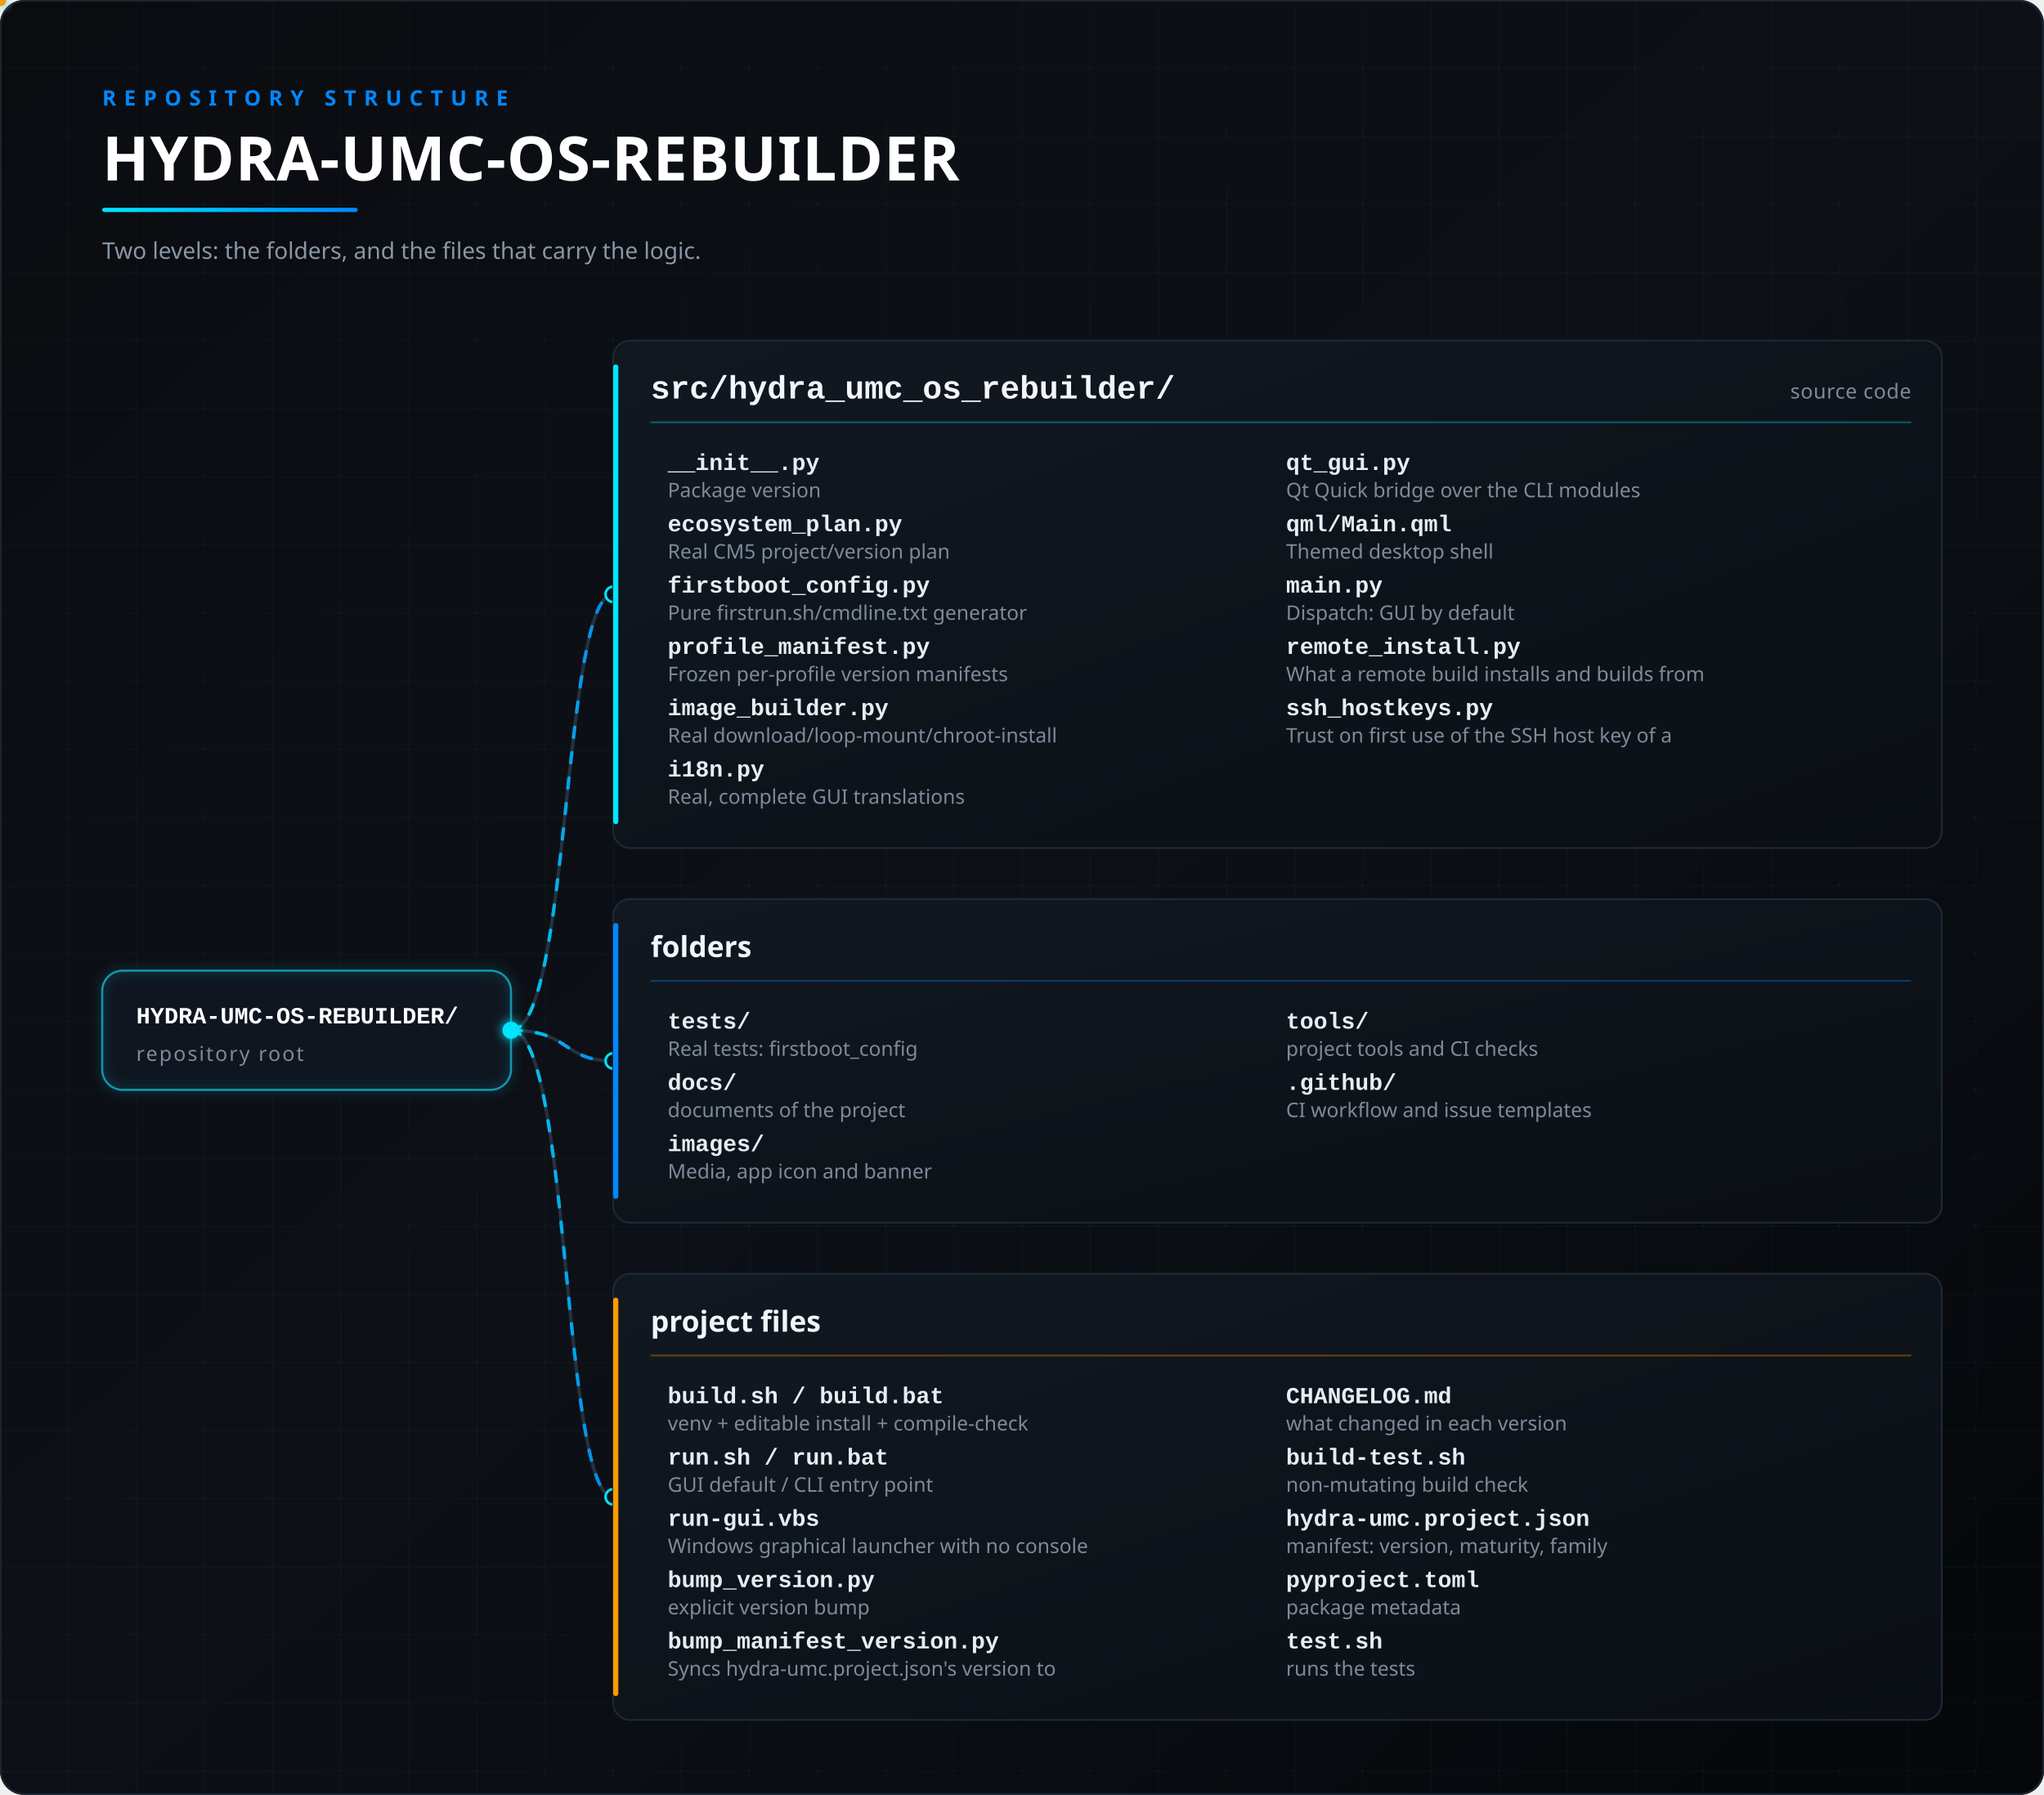
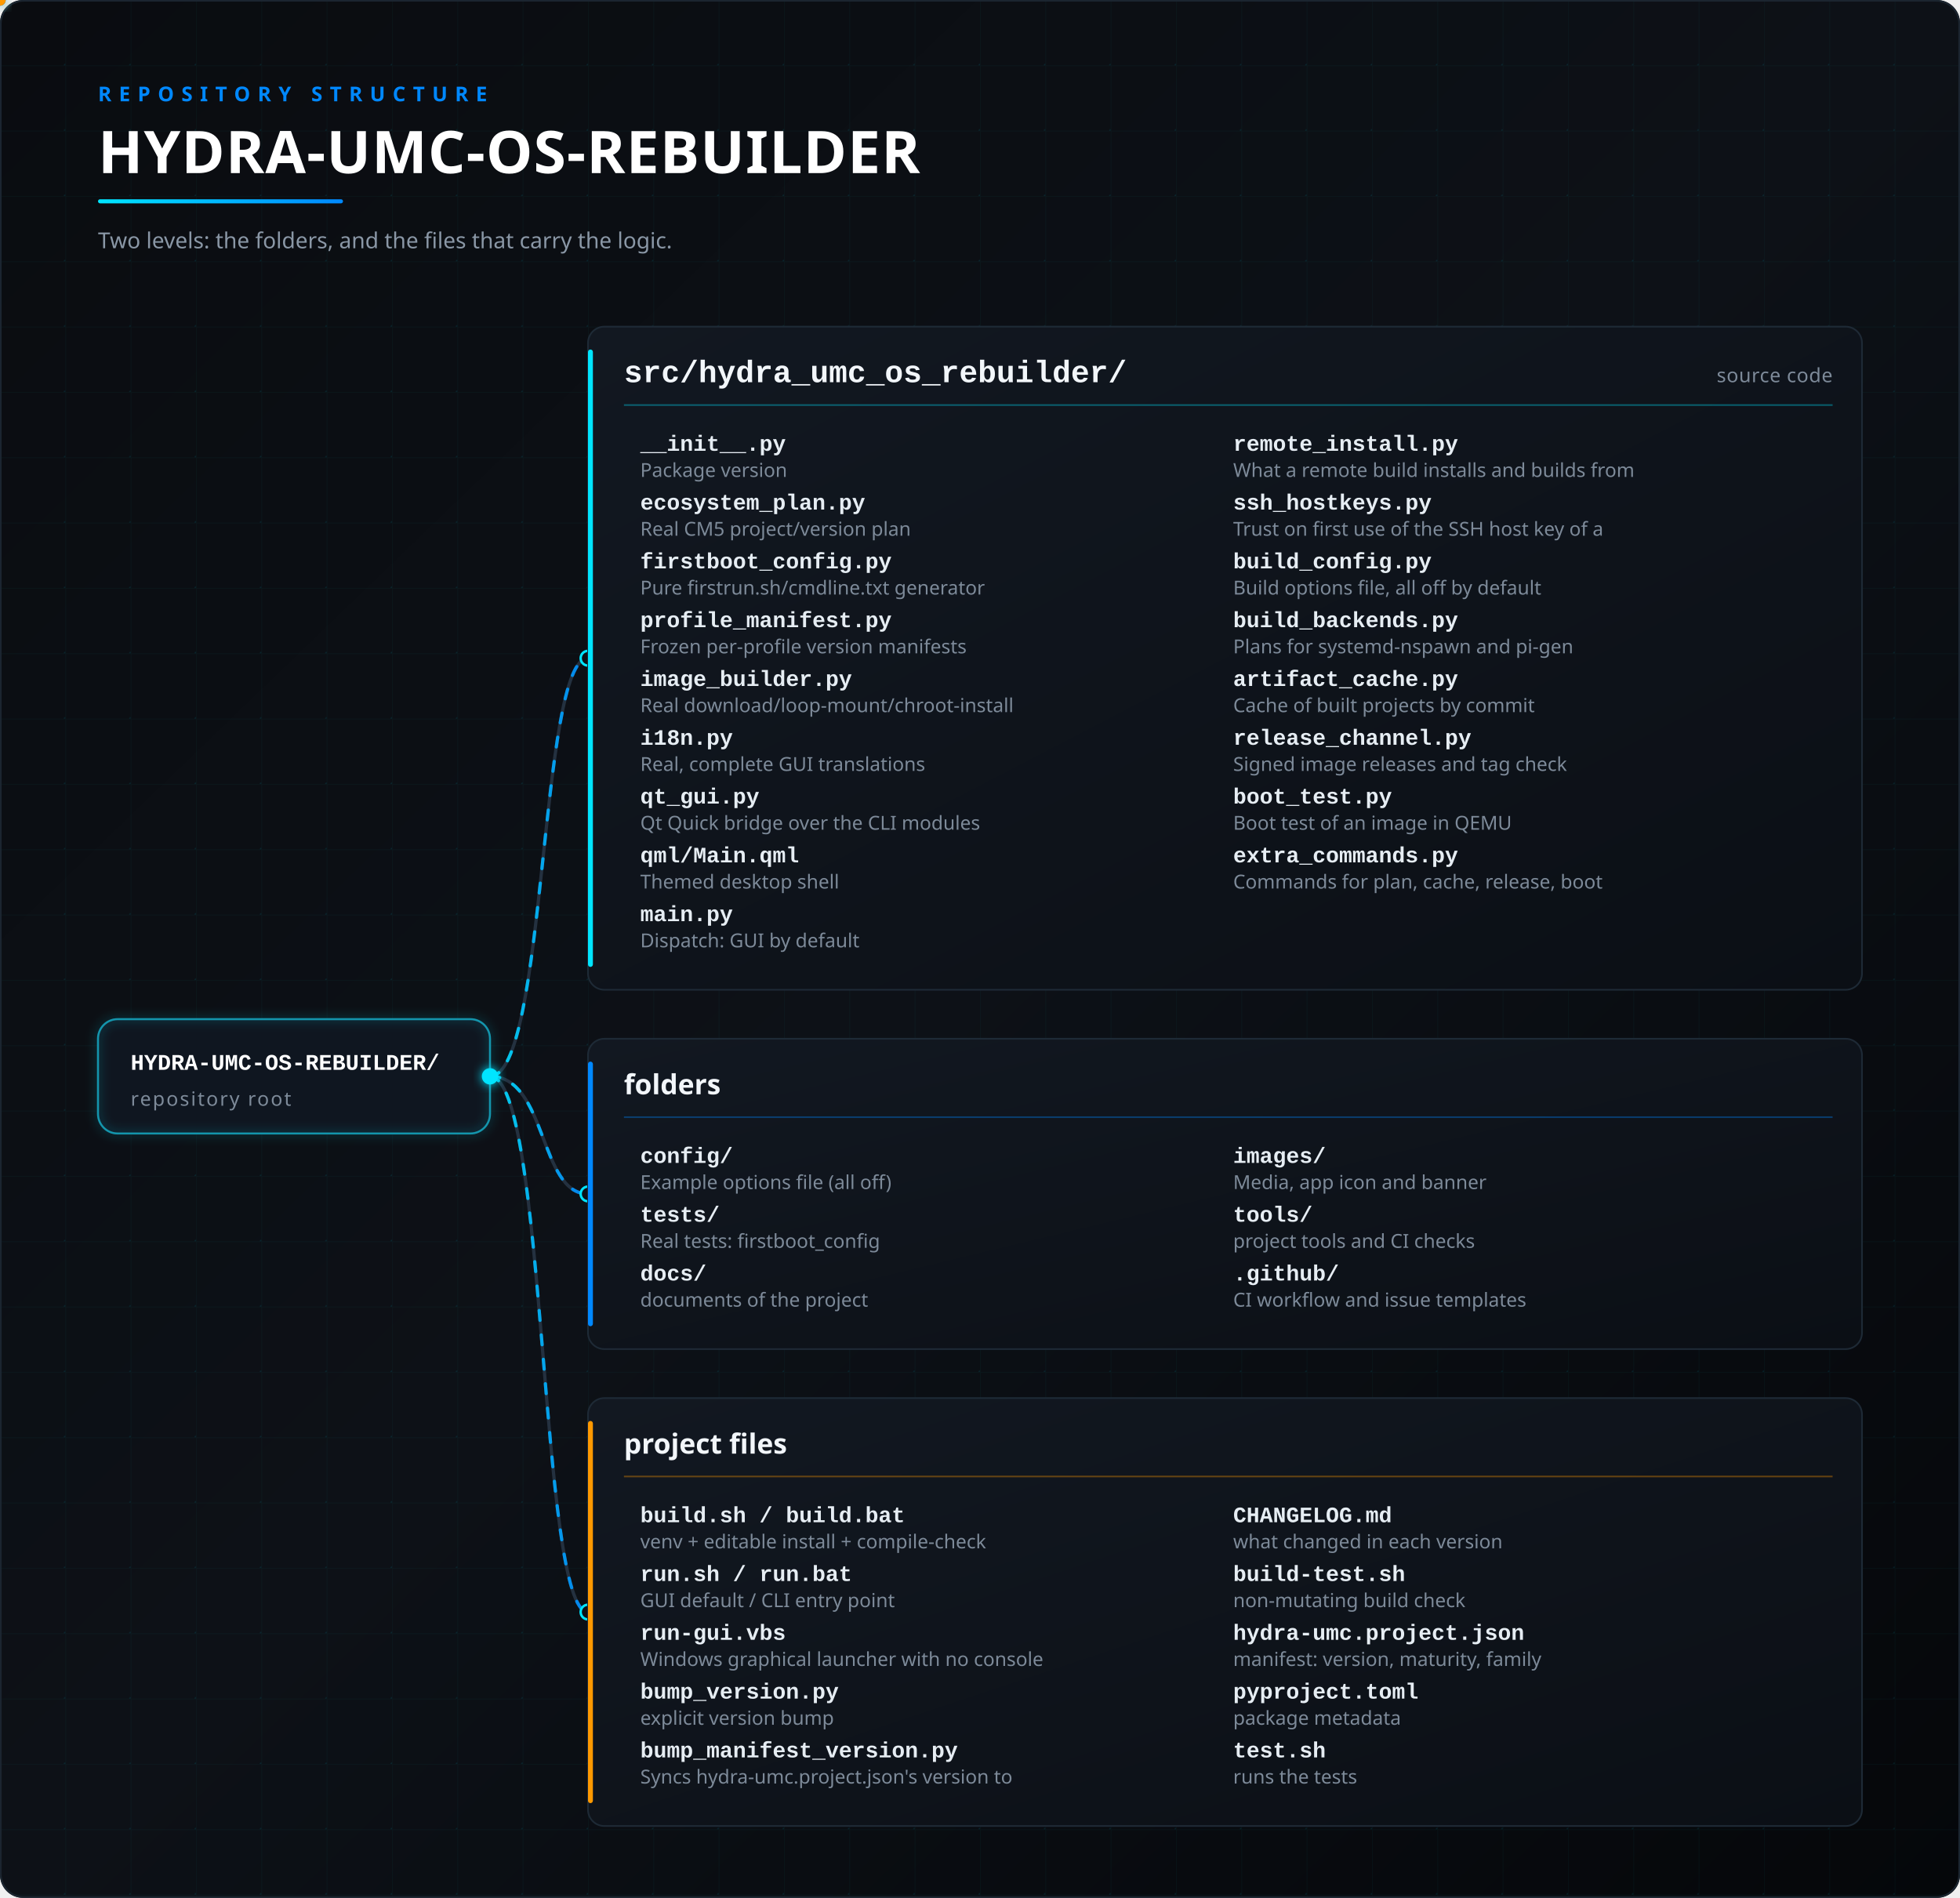
- <svg xmlns="http://www.w3.org/2000/svg" viewBox="0 0 1200 1054" width="100%" role="img" aria-labelledby="t d">
+ <svg xmlns="http://www.w3.org/2000/svg" viewBox="0 0 1200 1162" width="100%" role="img" aria-labelledby="t d">
  <defs>
    <linearGradient id="bg" x1="0" y1="0" x2="1" y2="1">
      <stop offset="0" stop-color="#0A0C10" />
      <stop offset="0.5" stop-color="#0D1117" />
      <stop offset="1" stop-color="#05070A" />
    </linearGradient>
    <linearGradient id="card" x1="0" y1="0" x2="1" y2="1">
      <stop offset="0" stop-color="#121821" />
      <stop offset="1" stop-color="#0B0F15" />
    </linearGradient>
    <linearGradient id="line" x1="0" y1="0" x2="1" y2="0">
      <stop offset="0" stop-color="#00E5FF" />
      <stop offset="1" stop-color="#0088FF" />
    </linearGradient>
    <filter id="glow" x="-50%" y="-50%" width="200%" height="200%">
      <feGaussianBlur stdDeviation="3" result="b" />
      <feMerge>
        <feMergeNode in="b" />
        <feMergeNode in="SourceGraphic" />
      </feMerge>
    </filter>
    <pattern id="grid" width="40" height="40" patternUnits="userSpaceOnUse">
      <path d="M40 0H0V40" fill="none" stroke="#00E5FF" stroke-opacity="0.035" />
      <circle cx="40" cy="40" r="1" fill="#00E5FF" fill-opacity="0.09" />
    </pattern>
  </defs>
-   <rect width="1200" height="1054" rx="14" fill="url(#bg)" />
-   <rect width="1200" height="1054" rx="14" fill="url(#grid)" />
-   <rect x="0.5" y="0.5" width="1199" height="1053" rx="14" fill="none" stroke="#1B2530" />
+   <rect width="1200" height="1162" rx="14" fill="url(#bg)" />
+   <rect width="1200" height="1162" rx="14" fill="url(#grid)" />
+   <rect x="0.5" y="0.5" width="1199" height="1161" rx="14" fill="none" stroke="#1B2530" />
  <text x="60" y="62" font-family="'Segoe UI','Noto Sans','Noto Sans CJK SC','Microsoft YaHei','Yu Gothic','Helvetica Neue',Helvetica,Arial,sans-serif" font-size="12.5" font-weight="600" fill="#0088FF" text-anchor="start" letter-spacing="4.5">REPOSITORY STRUCTURE</text>
  <text x="60" y="106" font-family="'Segoe UI','Noto Sans','Noto Sans CJK SC','Microsoft YaHei','Yu Gothic','Helvetica Neue',Helvetica,Arial,sans-serif" font-size="36" font-weight="700" fill="#FFFFFF" text-anchor="start" letter-spacing="0.5">HYDRA-UMC-OS-REBUILDER</text>
  <rect x="60" y="122" width="150" height="2.5" rx="1.25" fill="url(#line)">
    <animate attributeName="width" values="40;150;150" keyTimes="0;0.4;1" dur="3s" repeatCount="indefinite" />
  </rect>
  <text x="60" y="152" font-family="'Segoe UI','Noto Sans','Noto Sans CJK SC','Microsoft YaHei','Yu Gothic','Helvetica Neue',Helvetica,Arial,sans-serif" font-size="13.5" font-weight="400" fill="#8A97A6" text-anchor="start">Two levels: the folders, and the files that carry the logic.</text>
-   <path id="c0" d="M300,605 C335,605 330,349 360,349" fill="none" stroke="#243140" stroke-width="2" />
-   <path d="M300,605 C335,605 330,349 360,349" fill="none" stroke="url(#line)" stroke-width="2" stroke-linecap="round" stroke-dasharray="6 9" opacity="0.9">
+   <path id="c0" d="M300,659 C335,659 330,403 360,403" fill="none" stroke="#243140" stroke-width="2" />
+   <path d="M300,659 C335,659 330,403 360,403" fill="none" stroke="url(#line)" stroke-width="2" stroke-linecap="round" stroke-dasharray="6 9" opacity="0.9">
    <animate attributeName="stroke-dashoffset" from="0" to="-30" dur="1.6s" repeatCount="indefinite" />
  </path>
-   <circle cx="360" cy="349" r="4.5" fill="#0D1117" stroke="#00E5FF" stroke-width="1.5" />
-   <path id="c1" d="M300,605 C335,605 330,623 360,623" fill="none" stroke="#243140" stroke-width="2" />
-   <path d="M300,605 C335,605 330,623 360,623" fill="none" stroke="url(#line)" stroke-width="2" stroke-linecap="round" stroke-dasharray="6 9" opacity="0.9">
+   <circle cx="360" cy="403" r="4.5" fill="#0D1117" stroke="#00E5FF" stroke-width="1.5" />
+   <path id="c1" d="M300,659 C335,659 330,731 360,731" fill="none" stroke="#243140" stroke-width="2" />
+   <path d="M300,659 C335,659 330,731 360,731" fill="none" stroke="url(#line)" stroke-width="2" stroke-linecap="round" stroke-dasharray="6 9" opacity="0.9">
    <animate attributeName="stroke-dashoffset" from="0" to="-30" dur="1.6s" repeatCount="indefinite" />
  </path>
-   <circle cx="360" cy="623" r="4.5" fill="#0D1117" stroke="#00E5FF" stroke-width="1.5" />
-   <path id="c2" d="M300,605 C335,605 330,879 360,879" fill="none" stroke="#243140" stroke-width="2" />
-   <path d="M300,605 C335,605 330,879 360,879" fill="none" stroke="url(#line)" stroke-width="2" stroke-linecap="round" stroke-dasharray="6 9" opacity="0.9">
+   <circle cx="360" cy="731" r="4.5" fill="#0D1117" stroke="#00E5FF" stroke-width="1.5" />
+   <path id="c2" d="M300,659 C335,659 330,987 360,987" fill="none" stroke="#243140" stroke-width="2" />
+   <path d="M300,659 C335,659 330,987 360,987" fill="none" stroke="url(#line)" stroke-width="2" stroke-linecap="round" stroke-dasharray="6 9" opacity="0.9">
    <animate attributeName="stroke-dashoffset" from="0" to="-30" dur="1.6s" repeatCount="indefinite" />
  </path>
-   <circle cx="360" cy="879" r="4.5" fill="#0D1117" stroke="#00E5FF" stroke-width="1.5" />
+   <circle cx="360" cy="987" r="4.5" fill="#0D1117" stroke="#00E5FF" stroke-width="1.5" />
  <circle r="3.5" fill="#00E5FF" filter="url(#glow)">
    <animateMotion dur="3.4s" repeatCount="indefinite">
      <mpath href="#c0" />
    </animateMotion>
  </circle>
  <circle r="3.5" fill="#0088FF" filter="url(#glow)">
    <animateMotion dur="4.2s" repeatCount="indefinite">
      <mpath href="#c1" />
    </animateMotion>
  </circle>
  <circle r="3.5" fill="#FF9900" filter="url(#glow)">
    <animateMotion dur="5.0s" repeatCount="indefinite">
      <mpath href="#c2" />
    </animateMotion>
  </circle>
-   <rect x="60" y="570" width="240" height="70" rx="12" fill="#0F1620" stroke="#2A3A4C" stroke-width="1.2" />
-   <rect x="60" y="570" width="240" height="70" rx="12" fill="none" stroke="#00E5FF" stroke-opacity="0.5" stroke-width="1.2" filter="url(#glow)">
+   <rect x="60" y="624" width="240" height="70" rx="12" fill="#0F1620" stroke="#2A3A4C" stroke-width="1.2" />
+   <rect x="60" y="624" width="240" height="70" rx="12" fill="none" stroke="#00E5FF" stroke-opacity="0.5" stroke-width="1.2" filter="url(#glow)">
    <animate attributeName="stroke-opacity" values="0.15;0.6;0.15" dur="3.6s" repeatCount="indefinite" />
  </rect>
-   <text x="80" y="601" font-family="'JetBrains Mono','Cascadia Code','SFMono-Regular',Consolas,'Liberation Mono',monospace" font-size="13.7" font-weight="700" fill="#FFFFFF" text-anchor="start">HYDRA-UMC-OS-REBUILDER/</text>
-   <text x="80" y="623" font-family="'Segoe UI','Noto Sans','Noto Sans CJK SC','Microsoft YaHei','Yu Gothic','Helvetica Neue',Helvetica,Arial,sans-serif" font-size="12" font-weight="400" fill="#7D8A99" text-anchor="start" letter-spacing="1">repository root</text>
-   <circle cx="300" cy="605" r="5" fill="#00E5FF" filter="url(#glow)" />
-   <rect x="360" y="200" width="780" height="298" rx="10" fill="url(#card)" stroke="#1E2A36" stroke-width="1" />
-   <rect x="360" y="214" width="3" height="270" rx="1.5" fill="#00E5FF">
+   <text x="80" y="655" font-family="'JetBrains Mono','Cascadia Code','SFMono-Regular',Consolas,'Liberation Mono',monospace" font-size="13.7" font-weight="700" fill="#FFFFFF" text-anchor="start">HYDRA-UMC-OS-REBUILDER/</text>
+   <text x="80" y="677" font-family="'Segoe UI','Noto Sans','Noto Sans CJK SC','Microsoft YaHei','Yu Gothic','Helvetica Neue',Helvetica,Arial,sans-serif" font-size="12" font-weight="400" fill="#7D8A99" text-anchor="start" letter-spacing="1">repository root</text>
+   <circle cx="300" cy="659" r="5" fill="#00E5FF" filter="url(#glow)" />
+   <rect x="360" y="200" width="780" height="406" rx="10" fill="url(#card)" stroke="#1E2A36" stroke-width="1" />
+   <rect x="360" y="214" width="3" height="378" rx="1.5" fill="#00E5FF">
    <animate attributeName="opacity" values="0.55;1;0.55" dur="4s" begin="0s" repeatCount="indefinite" />
  </rect>
  <text x="382" y="234" font-family="'JetBrains Mono','Cascadia Code','SFMono-Regular',Consolas,'Liberation Mono',monospace" font-size="19" font-weight="700" fill="#F2F6FA" text-anchor="start">src/hydra_umc_os_rebuilder/</text>
  <text x="1122" y="234" font-family="'Segoe UI','Noto Sans','Noto Sans CJK SC','Microsoft YaHei','Yu Gothic','Helvetica Neue',Helvetica,Arial,sans-serif" font-size="12" font-weight="400" fill="#7D8A99" text-anchor="end" letter-spacing="0.3">source code</text>
  <line x1="382" y1="248" x2="1122" y2="248" stroke="#00E5FF" stroke-opacity="0.35" stroke-width="1" />
  <text x="392" y="276" font-family="'JetBrains Mono','Cascadia Code','SFMono-Regular',Consolas,'Liberation Mono',monospace" font-size="13.5" font-weight="600" fill="#E6EDF3" text-anchor="start">__init__.py</text>
  <text x="392" y="292" font-family="'Segoe UI','Noto Sans','Noto Sans CJK SC','Microsoft YaHei','Yu Gothic','Helvetica Neue',Helvetica,Arial,sans-serif" font-size="11.8" font-weight="400" fill="#7D8A99" text-anchor="start">Package version</text>
  <text x="392" y="312" font-family="'JetBrains Mono','Cascadia Code','SFMono-Regular',Consolas,'Liberation Mono',monospace" font-size="13.5" font-weight="600" fill="#E6EDF3" text-anchor="start">ecosystem_plan.py</text>
  <text x="392" y="328" font-family="'Segoe UI','Noto Sans','Noto Sans CJK SC','Microsoft YaHei','Yu Gothic','Helvetica Neue',Helvetica,Arial,sans-serif" font-size="11.8" font-weight="400" fill="#7D8A99" text-anchor="start">Real CM5 project/version plan</text>
  <text x="392" y="348" font-family="'JetBrains Mono','Cascadia Code','SFMono-Regular',Consolas,'Liberation Mono',monospace" font-size="13.5" font-weight="600" fill="#E6EDF3" text-anchor="start">firstboot_config.py</text>
  <text x="392" y="364" font-family="'Segoe UI','Noto Sans','Noto Sans CJK SC','Microsoft YaHei','Yu Gothic','Helvetica Neue',Helvetica,Arial,sans-serif" font-size="11.8" font-weight="400" fill="#7D8A99" text-anchor="start">Pure firstrun.sh/cmdline.txt generator</text>
  <text x="392" y="384" font-family="'JetBrains Mono','Cascadia Code','SFMono-Regular',Consolas,'Liberation Mono',monospace" font-size="13.5" font-weight="600" fill="#E6EDF3" text-anchor="start">profile_manifest.py</text>
  <text x="392" y="400" font-family="'Segoe UI','Noto Sans','Noto Sans CJK SC','Microsoft YaHei','Yu Gothic','Helvetica Neue',Helvetica,Arial,sans-serif" font-size="11.8" font-weight="400" fill="#7D8A99" text-anchor="start">Frozen per-profile version manifests</text>
  <text x="392" y="420" font-family="'JetBrains Mono','Cascadia Code','SFMono-Regular',Consolas,'Liberation Mono',monospace" font-size="13.5" font-weight="600" fill="#E6EDF3" text-anchor="start">image_builder.py</text>
  <text x="392" y="436" font-family="'Segoe UI','Noto Sans','Noto Sans CJK SC','Microsoft YaHei','Yu Gothic','Helvetica Neue',Helvetica,Arial,sans-serif" font-size="11.8" font-weight="400" fill="#7D8A99" text-anchor="start">Real download/loop-mount/chroot-install</text>
  <text x="392" y="456" font-family="'JetBrains Mono','Cascadia Code','SFMono-Regular',Consolas,'Liberation Mono',monospace" font-size="13.5" font-weight="600" fill="#E6EDF3" text-anchor="start">i18n.py</text>
  <text x="392" y="472" font-family="'Segoe UI','Noto Sans','Noto Sans CJK SC','Microsoft YaHei','Yu Gothic','Helvetica Neue',Helvetica,Arial,sans-serif" font-size="11.8" font-weight="400" fill="#7D8A99" text-anchor="start">Real, complete GUI translations</text>
-   <text x="755" y="276" font-family="'JetBrains Mono','Cascadia Code','SFMono-Regular',Consolas,'Liberation Mono',monospace" font-size="13.5" font-weight="600" fill="#E6EDF3" text-anchor="start">qt_gui.py</text>
-   <text x="755" y="292" font-family="'Segoe UI','Noto Sans','Noto Sans CJK SC','Microsoft YaHei','Yu Gothic','Helvetica Neue',Helvetica,Arial,sans-serif" font-size="11.8" font-weight="400" fill="#7D8A99" text-anchor="start">Qt Quick bridge over the CLI modules</text>
-   <text x="755" y="312" font-family="'JetBrains Mono','Cascadia Code','SFMono-Regular',Consolas,'Liberation Mono',monospace" font-size="13.5" font-weight="600" fill="#E6EDF3" text-anchor="start">qml/Main.qml</text>
-   <text x="755" y="328" font-family="'Segoe UI','Noto Sans','Noto Sans CJK SC','Microsoft YaHei','Yu Gothic','Helvetica Neue',Helvetica,Arial,sans-serif" font-size="11.8" font-weight="400" fill="#7D8A99" text-anchor="start">Themed desktop shell</text>
-   <text x="755" y="348" font-family="'JetBrains Mono','Cascadia Code','SFMono-Regular',Consolas,'Liberation Mono',monospace" font-size="13.5" font-weight="600" fill="#E6EDF3" text-anchor="start">main.py</text>
-   <text x="755" y="364" font-family="'Segoe UI','Noto Sans','Noto Sans CJK SC','Microsoft YaHei','Yu Gothic','Helvetica Neue',Helvetica,Arial,sans-serif" font-size="11.8" font-weight="400" fill="#7D8A99" text-anchor="start">Dispatch: GUI by default</text>
-   <text x="755" y="384" font-family="'JetBrains Mono','Cascadia Code','SFMono-Regular',Consolas,'Liberation Mono',monospace" font-size="13.5" font-weight="600" fill="#E6EDF3" text-anchor="start">remote_install.py</text>
-   <text x="755" y="400" font-family="'Segoe UI','Noto Sans','Noto Sans CJK SC','Microsoft YaHei','Yu Gothic','Helvetica Neue',Helvetica,Arial,sans-serif" font-size="11.8" font-weight="400" fill="#7D8A99" text-anchor="start">What a remote build installs and builds from</text>
-   <text x="755" y="420" font-family="'JetBrains Mono','Cascadia Code','SFMono-Regular',Consolas,'Liberation Mono',monospace" font-size="13.5" font-weight="600" fill="#E6EDF3" text-anchor="start">ssh_hostkeys.py</text>
-   <text x="755" y="436" font-family="'Segoe UI','Noto Sans','Noto Sans CJK SC','Microsoft YaHei','Yu Gothic','Helvetica Neue',Helvetica,Arial,sans-serif" font-size="11.8" font-weight="400" fill="#7D8A99" text-anchor="start">Trust on first use of the SSH host key of a</text>
-   <rect x="360" y="528" width="780" height="190" rx="10" fill="url(#card)" stroke="#1E2A36" stroke-width="1" />
-   <rect x="360" y="542" width="3" height="162" rx="1.5" fill="#0088FF">
+   <text x="392" y="492" font-family="'JetBrains Mono','Cascadia Code','SFMono-Regular',Consolas,'Liberation Mono',monospace" font-size="13.5" font-weight="600" fill="#E6EDF3" text-anchor="start">qt_gui.py</text>
+   <text x="392" y="508" font-family="'Segoe UI','Noto Sans','Noto Sans CJK SC','Microsoft YaHei','Yu Gothic','Helvetica Neue',Helvetica,Arial,sans-serif" font-size="11.8" font-weight="400" fill="#7D8A99" text-anchor="start">Qt Quick bridge over the CLI modules</text>
+   <text x="392" y="528" font-family="'JetBrains Mono','Cascadia Code','SFMono-Regular',Consolas,'Liberation Mono',monospace" font-size="13.5" font-weight="600" fill="#E6EDF3" text-anchor="start">qml/Main.qml</text>
+   <text x="392" y="544" font-family="'Segoe UI','Noto Sans','Noto Sans CJK SC','Microsoft YaHei','Yu Gothic','Helvetica Neue',Helvetica,Arial,sans-serif" font-size="11.8" font-weight="400" fill="#7D8A99" text-anchor="start">Themed desktop shell</text>
+   <text x="392" y="564" font-family="'JetBrains Mono','Cascadia Code','SFMono-Regular',Consolas,'Liberation Mono',monospace" font-size="13.5" font-weight="600" fill="#E6EDF3" text-anchor="start">main.py</text>
+   <text x="392" y="580" font-family="'Segoe UI','Noto Sans','Noto Sans CJK SC','Microsoft YaHei','Yu Gothic','Helvetica Neue',Helvetica,Arial,sans-serif" font-size="11.8" font-weight="400" fill="#7D8A99" text-anchor="start">Dispatch: GUI by default</text>
+   <text x="755" y="276" font-family="'JetBrains Mono','Cascadia Code','SFMono-Regular',Consolas,'Liberation Mono',monospace" font-size="13.5" font-weight="600" fill="#E6EDF3" text-anchor="start">remote_install.py</text>
+   <text x="755" y="292" font-family="'Segoe UI','Noto Sans','Noto Sans CJK SC','Microsoft YaHei','Yu Gothic','Helvetica Neue',Helvetica,Arial,sans-serif" font-size="11.8" font-weight="400" fill="#7D8A99" text-anchor="start">What a remote build installs and builds from</text>
+   <text x="755" y="312" font-family="'JetBrains Mono','Cascadia Code','SFMono-Regular',Consolas,'Liberation Mono',monospace" font-size="13.5" font-weight="600" fill="#E6EDF3" text-anchor="start">ssh_hostkeys.py</text>
+   <text x="755" y="328" font-family="'Segoe UI','Noto Sans','Noto Sans CJK SC','Microsoft YaHei','Yu Gothic','Helvetica Neue',Helvetica,Arial,sans-serif" font-size="11.8" font-weight="400" fill="#7D8A99" text-anchor="start">Trust on first use of the SSH host key of a</text>
+   <text x="755" y="348" font-family="'JetBrains Mono','Cascadia Code','SFMono-Regular',Consolas,'Liberation Mono',monospace" font-size="13.5" font-weight="600" fill="#E6EDF3" text-anchor="start">build_config.py</text>
+   <text x="755" y="364" font-family="'Segoe UI','Noto Sans','Noto Sans CJK SC','Microsoft YaHei','Yu Gothic','Helvetica Neue',Helvetica,Arial,sans-serif" font-size="11.8" font-weight="400" fill="#7D8A99" text-anchor="start">Build options file, all off by default</text>
+   <text x="755" y="384" font-family="'JetBrains Mono','Cascadia Code','SFMono-Regular',Consolas,'Liberation Mono',monospace" font-size="13.5" font-weight="600" fill="#E6EDF3" text-anchor="start">build_backends.py</text>
+   <text x="755" y="400" font-family="'Segoe UI','Noto Sans','Noto Sans CJK SC','Microsoft YaHei','Yu Gothic','Helvetica Neue',Helvetica,Arial,sans-serif" font-size="11.8" font-weight="400" fill="#7D8A99" text-anchor="start">Plans for systemd-nspawn and pi-gen</text>
+   <text x="755" y="420" font-family="'JetBrains Mono','Cascadia Code','SFMono-Regular',Consolas,'Liberation Mono',monospace" font-size="13.5" font-weight="600" fill="#E6EDF3" text-anchor="start">artifact_cache.py</text>
+   <text x="755" y="436" font-family="'Segoe UI','Noto Sans','Noto Sans CJK SC','Microsoft YaHei','Yu Gothic','Helvetica Neue',Helvetica,Arial,sans-serif" font-size="11.8" font-weight="400" fill="#7D8A99" text-anchor="start">Cache of built projects by commit</text>
+   <text x="755" y="456" font-family="'JetBrains Mono','Cascadia Code','SFMono-Regular',Consolas,'Liberation Mono',monospace" font-size="13.5" font-weight="600" fill="#E6EDF3" text-anchor="start">release_channel.py</text>
+   <text x="755" y="472" font-family="'Segoe UI','Noto Sans','Noto Sans CJK SC','Microsoft YaHei','Yu Gothic','Helvetica Neue',Helvetica,Arial,sans-serif" font-size="11.8" font-weight="400" fill="#7D8A99" text-anchor="start">Signed image releases and tag check</text>
+   <text x="755" y="492" font-family="'JetBrains Mono','Cascadia Code','SFMono-Regular',Consolas,'Liberation Mono',monospace" font-size="13.5" font-weight="600" fill="#E6EDF3" text-anchor="start">boot_test.py</text>
+   <text x="755" y="508" font-family="'Segoe UI','Noto Sans','Noto Sans CJK SC','Microsoft YaHei','Yu Gothic','Helvetica Neue',Helvetica,Arial,sans-serif" font-size="11.8" font-weight="400" fill="#7D8A99" text-anchor="start">Boot test of an image in QEMU</text>
+   <text x="755" y="528" font-family="'JetBrains Mono','Cascadia Code','SFMono-Regular',Consolas,'Liberation Mono',monospace" font-size="13.5" font-weight="600" fill="#E6EDF3" text-anchor="start">extra_commands.py</text>
+   <text x="755" y="544" font-family="'Segoe UI','Noto Sans','Noto Sans CJK SC','Microsoft YaHei','Yu Gothic','Helvetica Neue',Helvetica,Arial,sans-serif" font-size="11.8" font-weight="400" fill="#7D8A99" text-anchor="start">Commands for plan, cache, release, boot</text>
+   <rect x="360" y="636" width="780" height="190" rx="10" fill="url(#card)" stroke="#1E2A36" stroke-width="1" />
+   <rect x="360" y="650" width="3" height="162" rx="1.5" fill="#0088FF">
    <animate attributeName="opacity" values="0.55;1;0.55" dur="4s" begin="0.6s" repeatCount="indefinite" />
  </rect>
-   <text x="382" y="562" font-family="'Segoe UI','Noto Sans','Noto Sans CJK SC','Microsoft YaHei','Yu Gothic','Helvetica Neue',Helvetica,Arial,sans-serif" font-size="17" font-weight="700" fill="#F2F6FA" text-anchor="start">folders</text>
-   <line x1="382" y1="576" x2="1122" y2="576" stroke="#0088FF" stroke-opacity="0.35" stroke-width="1" />
-   <text x="392" y="604" font-family="'JetBrains Mono','Cascadia Code','SFMono-Regular',Consolas,'Liberation Mono',monospace" font-size="13.5" font-weight="600" fill="#E6EDF3" text-anchor="start">tests/</text>
-   <text x="392" y="620" font-family="'Segoe UI','Noto Sans','Noto Sans CJK SC','Microsoft YaHei','Yu Gothic','Helvetica Neue',Helvetica,Arial,sans-serif" font-size="11.8" font-weight="400" fill="#7D8A99" text-anchor="start">Real tests: firstboot_config</text>
-   <text x="392" y="640" font-family="'JetBrains Mono','Cascadia Code','SFMono-Regular',Consolas,'Liberation Mono',monospace" font-size="13.5" font-weight="600" fill="#E6EDF3" text-anchor="start">docs/</text>
-   <text x="392" y="656" font-family="'Segoe UI','Noto Sans','Noto Sans CJK SC','Microsoft YaHei','Yu Gothic','Helvetica Neue',Helvetica,Arial,sans-serif" font-size="11.8" font-weight="400" fill="#7D8A99" text-anchor="start">documents of the project</text>
-   <text x="392" y="676" font-family="'JetBrains Mono','Cascadia Code','SFMono-Regular',Consolas,'Liberation Mono',monospace" font-size="13.5" font-weight="600" fill="#E6EDF3" text-anchor="start">images/</text>
-   <text x="392" y="692" font-family="'Segoe UI','Noto Sans','Noto Sans CJK SC','Microsoft YaHei','Yu Gothic','Helvetica Neue',Helvetica,Arial,sans-serif" font-size="11.8" font-weight="400" fill="#7D8A99" text-anchor="start">Media, app icon and banner</text>
-   <text x="755" y="604" font-family="'JetBrains Mono','Cascadia Code','SFMono-Regular',Consolas,'Liberation Mono',monospace" font-size="13.5" font-weight="600" fill="#E6EDF3" text-anchor="start">tools/</text>
-   <text x="755" y="620" font-family="'Segoe UI','Noto Sans','Noto Sans CJK SC','Microsoft YaHei','Yu Gothic','Helvetica Neue',Helvetica,Arial,sans-serif" font-size="11.8" font-weight="400" fill="#7D8A99" text-anchor="start">project tools and CI checks</text>
-   <text x="755" y="640" font-family="'JetBrains Mono','Cascadia Code','SFMono-Regular',Consolas,'Liberation Mono',monospace" font-size="13.5" font-weight="600" fill="#E6EDF3" text-anchor="start">.github/</text>
-   <text x="755" y="656" font-family="'Segoe UI','Noto Sans','Noto Sans CJK SC','Microsoft YaHei','Yu Gothic','Helvetica Neue',Helvetica,Arial,sans-serif" font-size="11.8" font-weight="400" fill="#7D8A99" text-anchor="start">CI workflow and issue templates</text>
-   <rect x="360" y="748" width="780" height="262" rx="10" fill="url(#card)" stroke="#1E2A36" stroke-width="1" />
-   <rect x="360" y="762" width="3" height="234" rx="1.5" fill="#FF9900">
+   <text x="382" y="670" font-family="'Segoe UI','Noto Sans','Noto Sans CJK SC','Microsoft YaHei','Yu Gothic','Helvetica Neue',Helvetica,Arial,sans-serif" font-size="17" font-weight="700" fill="#F2F6FA" text-anchor="start">folders</text>
+   <line x1="382" y1="684" x2="1122" y2="684" stroke="#0088FF" stroke-opacity="0.35" stroke-width="1" />
+   <text x="392" y="712" font-family="'JetBrains Mono','Cascadia Code','SFMono-Regular',Consolas,'Liberation Mono',monospace" font-size="13.5" font-weight="600" fill="#E6EDF3" text-anchor="start">config/</text>
+   <text x="392" y="728" font-family="'Segoe UI','Noto Sans','Noto Sans CJK SC','Microsoft YaHei','Yu Gothic','Helvetica Neue',Helvetica,Arial,sans-serif" font-size="11.8" font-weight="400" fill="#7D8A99" text-anchor="start">Example options file (all off)</text>
+   <text x="392" y="748" font-family="'JetBrains Mono','Cascadia Code','SFMono-Regular',Consolas,'Liberation Mono',monospace" font-size="13.5" font-weight="600" fill="#E6EDF3" text-anchor="start">tests/</text>
+   <text x="392" y="764" font-family="'Segoe UI','Noto Sans','Noto Sans CJK SC','Microsoft YaHei','Yu Gothic','Helvetica Neue',Helvetica,Arial,sans-serif" font-size="11.8" font-weight="400" fill="#7D8A99" text-anchor="start">Real tests: firstboot_config</text>
+   <text x="392" y="784" font-family="'JetBrains Mono','Cascadia Code','SFMono-Regular',Consolas,'Liberation Mono',monospace" font-size="13.5" font-weight="600" fill="#E6EDF3" text-anchor="start">docs/</text>
+   <text x="392" y="800" font-family="'Segoe UI','Noto Sans','Noto Sans CJK SC','Microsoft YaHei','Yu Gothic','Helvetica Neue',Helvetica,Arial,sans-serif" font-size="11.8" font-weight="400" fill="#7D8A99" text-anchor="start">documents of the project</text>
+   <text x="755" y="712" font-family="'JetBrains Mono','Cascadia Code','SFMono-Regular',Consolas,'Liberation Mono',monospace" font-size="13.5" font-weight="600" fill="#E6EDF3" text-anchor="start">images/</text>
+   <text x="755" y="728" font-family="'Segoe UI','Noto Sans','Noto Sans CJK SC','Microsoft YaHei','Yu Gothic','Helvetica Neue',Helvetica,Arial,sans-serif" font-size="11.8" font-weight="400" fill="#7D8A99" text-anchor="start">Media, app icon and banner</text>
+   <text x="755" y="748" font-family="'JetBrains Mono','Cascadia Code','SFMono-Regular',Consolas,'Liberation Mono',monospace" font-size="13.5" font-weight="600" fill="#E6EDF3" text-anchor="start">tools/</text>
+   <text x="755" y="764" font-family="'Segoe UI','Noto Sans','Noto Sans CJK SC','Microsoft YaHei','Yu Gothic','Helvetica Neue',Helvetica,Arial,sans-serif" font-size="11.8" font-weight="400" fill="#7D8A99" text-anchor="start">project tools and CI checks</text>
+   <text x="755" y="784" font-family="'JetBrains Mono','Cascadia Code','SFMono-Regular',Consolas,'Liberation Mono',monospace" font-size="13.5" font-weight="600" fill="#E6EDF3" text-anchor="start">.github/</text>
+   <text x="755" y="800" font-family="'Segoe UI','Noto Sans','Noto Sans CJK SC','Microsoft YaHei','Yu Gothic','Helvetica Neue',Helvetica,Arial,sans-serif" font-size="11.8" font-weight="400" fill="#7D8A99" text-anchor="start">CI workflow and issue templates</text>
+   <rect x="360" y="856" width="780" height="262" rx="10" fill="url(#card)" stroke="#1E2A36" stroke-width="1" />
+   <rect x="360" y="870" width="3" height="234" rx="1.5" fill="#FF9900">
    <animate attributeName="opacity" values="0.55;1;0.55" dur="4s" begin="1.2s" repeatCount="indefinite" />
  </rect>
-   <text x="382" y="782" font-family="'Segoe UI','Noto Sans','Noto Sans CJK SC','Microsoft YaHei','Yu Gothic','Helvetica Neue',Helvetica,Arial,sans-serif" font-size="17" font-weight="700" fill="#F2F6FA" text-anchor="start">project files</text>
-   <line x1="382" y1="796" x2="1122" y2="796" stroke="#FF9900" stroke-opacity="0.35" stroke-width="1" />
-   <text x="392" y="824" font-family="'JetBrains Mono','Cascadia Code','SFMono-Regular',Consolas,'Liberation Mono',monospace" font-size="13.5" font-weight="600" fill="#E6EDF3" text-anchor="start">build.sh / build.bat</text>
-   <text x="392" y="840" font-family="'Segoe UI','Noto Sans','Noto Sans CJK SC','Microsoft YaHei','Yu Gothic','Helvetica Neue',Helvetica,Arial,sans-serif" font-size="11.8" font-weight="400" fill="#7D8A99" text-anchor="start">venv + editable install + compile-check</text>
-   <text x="392" y="860" font-family="'JetBrains Mono','Cascadia Code','SFMono-Regular',Consolas,'Liberation Mono',monospace" font-size="13.5" font-weight="600" fill="#E6EDF3" text-anchor="start">run.sh / run.bat</text>
-   <text x="392" y="876" font-family="'Segoe UI','Noto Sans','Noto Sans CJK SC','Microsoft YaHei','Yu Gothic','Helvetica Neue',Helvetica,Arial,sans-serif" font-size="11.8" font-weight="400" fill="#7D8A99" text-anchor="start">GUI default / CLI entry point</text>
-   <text x="392" y="896" font-family="'JetBrains Mono','Cascadia Code','SFMono-Regular',Consolas,'Liberation Mono',monospace" font-size="13.5" font-weight="600" fill="#E6EDF3" text-anchor="start">run-gui.vbs</text>
-   <text x="392" y="912" font-family="'Segoe UI','Noto Sans','Noto Sans CJK SC','Microsoft YaHei','Yu Gothic','Helvetica Neue',Helvetica,Arial,sans-serif" font-size="11.8" font-weight="400" fill="#7D8A99" text-anchor="start">Windows graphical launcher with no console</text>
-   <text x="392" y="932" font-family="'JetBrains Mono','Cascadia Code','SFMono-Regular',Consolas,'Liberation Mono',monospace" font-size="13.5" font-weight="600" fill="#E6EDF3" text-anchor="start">bump_version.py</text>
-   <text x="392" y="948" font-family="'Segoe UI','Noto Sans','Noto Sans CJK SC','Microsoft YaHei','Yu Gothic','Helvetica Neue',Helvetica,Arial,sans-serif" font-size="11.8" font-weight="400" fill="#7D8A99" text-anchor="start">explicit version bump</text>
-   <text x="392" y="968" font-family="'JetBrains Mono','Cascadia Code','SFMono-Regular',Consolas,'Liberation Mono',monospace" font-size="13.5" font-weight="600" fill="#E6EDF3" text-anchor="start">bump_manifest_version.py</text>
-   <text x="392" y="984" font-family="'Segoe UI','Noto Sans','Noto Sans CJK SC','Microsoft YaHei','Yu Gothic','Helvetica Neue',Helvetica,Arial,sans-serif" font-size="11.8" font-weight="400" fill="#7D8A99" text-anchor="start">Syncs hydra-umc.project.json's version to</text>
-   <text x="755" y="824" font-family="'JetBrains Mono','Cascadia Code','SFMono-Regular',Consolas,'Liberation Mono',monospace" font-size="13.5" font-weight="600" fill="#E6EDF3" text-anchor="start">CHANGELOG.md</text>
-   <text x="755" y="840" font-family="'Segoe UI','Noto Sans','Noto Sans CJK SC','Microsoft YaHei','Yu Gothic','Helvetica Neue',Helvetica,Arial,sans-serif" font-size="11.8" font-weight="400" fill="#7D8A99" text-anchor="start">what changed in each version</text>
-   <text x="755" y="860" font-family="'JetBrains Mono','Cascadia Code','SFMono-Regular',Consolas,'Liberation Mono',monospace" font-size="13.5" font-weight="600" fill="#E6EDF3" text-anchor="start">build-test.sh</text>
-   <text x="755" y="876" font-family="'Segoe UI','Noto Sans','Noto Sans CJK SC','Microsoft YaHei','Yu Gothic','Helvetica Neue',Helvetica,Arial,sans-serif" font-size="11.8" font-weight="400" fill="#7D8A99" text-anchor="start">non-mutating build check</text>
-   <text x="755" y="896" font-family="'JetBrains Mono','Cascadia Code','SFMono-Regular',Consolas,'Liberation Mono',monospace" font-size="13.5" font-weight="600" fill="#E6EDF3" text-anchor="start">hydra-umc.project.json</text>
-   <text x="755" y="912" font-family="'Segoe UI','Noto Sans','Noto Sans CJK SC','Microsoft YaHei','Yu Gothic','Helvetica Neue',Helvetica,Arial,sans-serif" font-size="11.8" font-weight="400" fill="#7D8A99" text-anchor="start">manifest: version, maturity, family</text>
-   <text x="755" y="932" font-family="'JetBrains Mono','Cascadia Code','SFMono-Regular',Consolas,'Liberation Mono',monospace" font-size="13.5" font-weight="600" fill="#E6EDF3" text-anchor="start">pyproject.toml</text>
-   <text x="755" y="948" font-family="'Segoe UI','Noto Sans','Noto Sans CJK SC','Microsoft YaHei','Yu Gothic','Helvetica Neue',Helvetica,Arial,sans-serif" font-size="11.8" font-weight="400" fill="#7D8A99" text-anchor="start">package metadata</text>
-   <text x="755" y="968" font-family="'JetBrains Mono','Cascadia Code','SFMono-Regular',Consolas,'Liberation Mono',monospace" font-size="13.5" font-weight="600" fill="#E6EDF3" text-anchor="start">test.sh</text>
-   <text x="755" y="984" font-family="'Segoe UI','Noto Sans','Noto Sans CJK SC','Microsoft YaHei','Yu Gothic','Helvetica Neue',Helvetica,Arial,sans-serif" font-size="11.8" font-weight="400" fill="#7D8A99" text-anchor="start">runs the tests</text>
+   <text x="382" y="890" font-family="'Segoe UI','Noto Sans','Noto Sans CJK SC','Microsoft YaHei','Yu Gothic','Helvetica Neue',Helvetica,Arial,sans-serif" font-size="17" font-weight="700" fill="#F2F6FA" text-anchor="start">project files</text>
+   <line x1="382" y1="904" x2="1122" y2="904" stroke="#FF9900" stroke-opacity="0.35" stroke-width="1" />
+   <text x="392" y="932" font-family="'JetBrains Mono','Cascadia Code','SFMono-Regular',Consolas,'Liberation Mono',monospace" font-size="13.5" font-weight="600" fill="#E6EDF3" text-anchor="start">build.sh / build.bat</text>
+   <text x="392" y="948" font-family="'Segoe UI','Noto Sans','Noto Sans CJK SC','Microsoft YaHei','Yu Gothic','Helvetica Neue',Helvetica,Arial,sans-serif" font-size="11.8" font-weight="400" fill="#7D8A99" text-anchor="start">venv + editable install + compile-check</text>
+   <text x="392" y="968" font-family="'JetBrains Mono','Cascadia Code','SFMono-Regular',Consolas,'Liberation Mono',monospace" font-size="13.5" font-weight="600" fill="#E6EDF3" text-anchor="start">run.sh / run.bat</text>
+   <text x="392" y="984" font-family="'Segoe UI','Noto Sans','Noto Sans CJK SC','Microsoft YaHei','Yu Gothic','Helvetica Neue',Helvetica,Arial,sans-serif" font-size="11.8" font-weight="400" fill="#7D8A99" text-anchor="start">GUI default / CLI entry point</text>
+   <text x="392" y="1004" font-family="'JetBrains Mono','Cascadia Code','SFMono-Regular',Consolas,'Liberation Mono',monospace" font-size="13.5" font-weight="600" fill="#E6EDF3" text-anchor="start">run-gui.vbs</text>
+   <text x="392" y="1020" font-family="'Segoe UI','Noto Sans','Noto Sans CJK SC','Microsoft YaHei','Yu Gothic','Helvetica Neue',Helvetica,Arial,sans-serif" font-size="11.8" font-weight="400" fill="#7D8A99" text-anchor="start">Windows graphical launcher with no console</text>
+   <text x="392" y="1040" font-family="'JetBrains Mono','Cascadia Code','SFMono-Regular',Consolas,'Liberation Mono',monospace" font-size="13.5" font-weight="600" fill="#E6EDF3" text-anchor="start">bump_version.py</text>
+   <text x="392" y="1056" font-family="'Segoe UI','Noto Sans','Noto Sans CJK SC','Microsoft YaHei','Yu Gothic','Helvetica Neue',Helvetica,Arial,sans-serif" font-size="11.8" font-weight="400" fill="#7D8A99" text-anchor="start">explicit version bump</text>
+   <text x="392" y="1076" font-family="'JetBrains Mono','Cascadia Code','SFMono-Regular',Consolas,'Liberation Mono',monospace" font-size="13.5" font-weight="600" fill="#E6EDF3" text-anchor="start">bump_manifest_version.py</text>
+   <text x="392" y="1092" font-family="'Segoe UI','Noto Sans','Noto Sans CJK SC','Microsoft YaHei','Yu Gothic','Helvetica Neue',Helvetica,Arial,sans-serif" font-size="11.8" font-weight="400" fill="#7D8A99" text-anchor="start">Syncs hydra-umc.project.json's version to</text>
+   <text x="755" y="932" font-family="'JetBrains Mono','Cascadia Code','SFMono-Regular',Consolas,'Liberation Mono',monospace" font-size="13.5" font-weight="600" fill="#E6EDF3" text-anchor="start">CHANGELOG.md</text>
+   <text x="755" y="948" font-family="'Segoe UI','Noto Sans','Noto Sans CJK SC','Microsoft YaHei','Yu Gothic','Helvetica Neue',Helvetica,Arial,sans-serif" font-size="11.8" font-weight="400" fill="#7D8A99" text-anchor="start">what changed in each version</text>
+   <text x="755" y="968" font-family="'JetBrains Mono','Cascadia Code','SFMono-Regular',Consolas,'Liberation Mono',monospace" font-size="13.5" font-weight="600" fill="#E6EDF3" text-anchor="start">build-test.sh</text>
+   <text x="755" y="984" font-family="'Segoe UI','Noto Sans','Noto Sans CJK SC','Microsoft YaHei','Yu Gothic','Helvetica Neue',Helvetica,Arial,sans-serif" font-size="11.8" font-weight="400" fill="#7D8A99" text-anchor="start">non-mutating build check</text>
+   <text x="755" y="1004" font-family="'JetBrains Mono','Cascadia Code','SFMono-Regular',Consolas,'Liberation Mono',monospace" font-size="13.5" font-weight="600" fill="#E6EDF3" text-anchor="start">hydra-umc.project.json</text>
+   <text x="755" y="1020" font-family="'Segoe UI','Noto Sans','Noto Sans CJK SC','Microsoft YaHei','Yu Gothic','Helvetica Neue',Helvetica,Arial,sans-serif" font-size="11.8" font-weight="400" fill="#7D8A99" text-anchor="start">manifest: version, maturity, family</text>
+   <text x="755" y="1040" font-family="'JetBrains Mono','Cascadia Code','SFMono-Regular',Consolas,'Liberation Mono',monospace" font-size="13.5" font-weight="600" fill="#E6EDF3" text-anchor="start">pyproject.toml</text>
+   <text x="755" y="1056" font-family="'Segoe UI','Noto Sans','Noto Sans CJK SC','Microsoft YaHei','Yu Gothic','Helvetica Neue',Helvetica,Arial,sans-serif" font-size="11.8" font-weight="400" fill="#7D8A99" text-anchor="start">package metadata</text>
+   <text x="755" y="1076" font-family="'JetBrains Mono','Cascadia Code','SFMono-Regular',Consolas,'Liberation Mono',monospace" font-size="13.5" font-weight="600" fill="#E6EDF3" text-anchor="start">test.sh</text>
+   <text x="755" y="1092" font-family="'Segoe UI','Noto Sans','Noto Sans CJK SC','Microsoft YaHei','Yu Gothic','Helvetica Neue',Helvetica,Arial,sans-serif" font-size="11.8" font-weight="400" fill="#7D8A99" text-anchor="start">runs the tests</text>
</svg>
